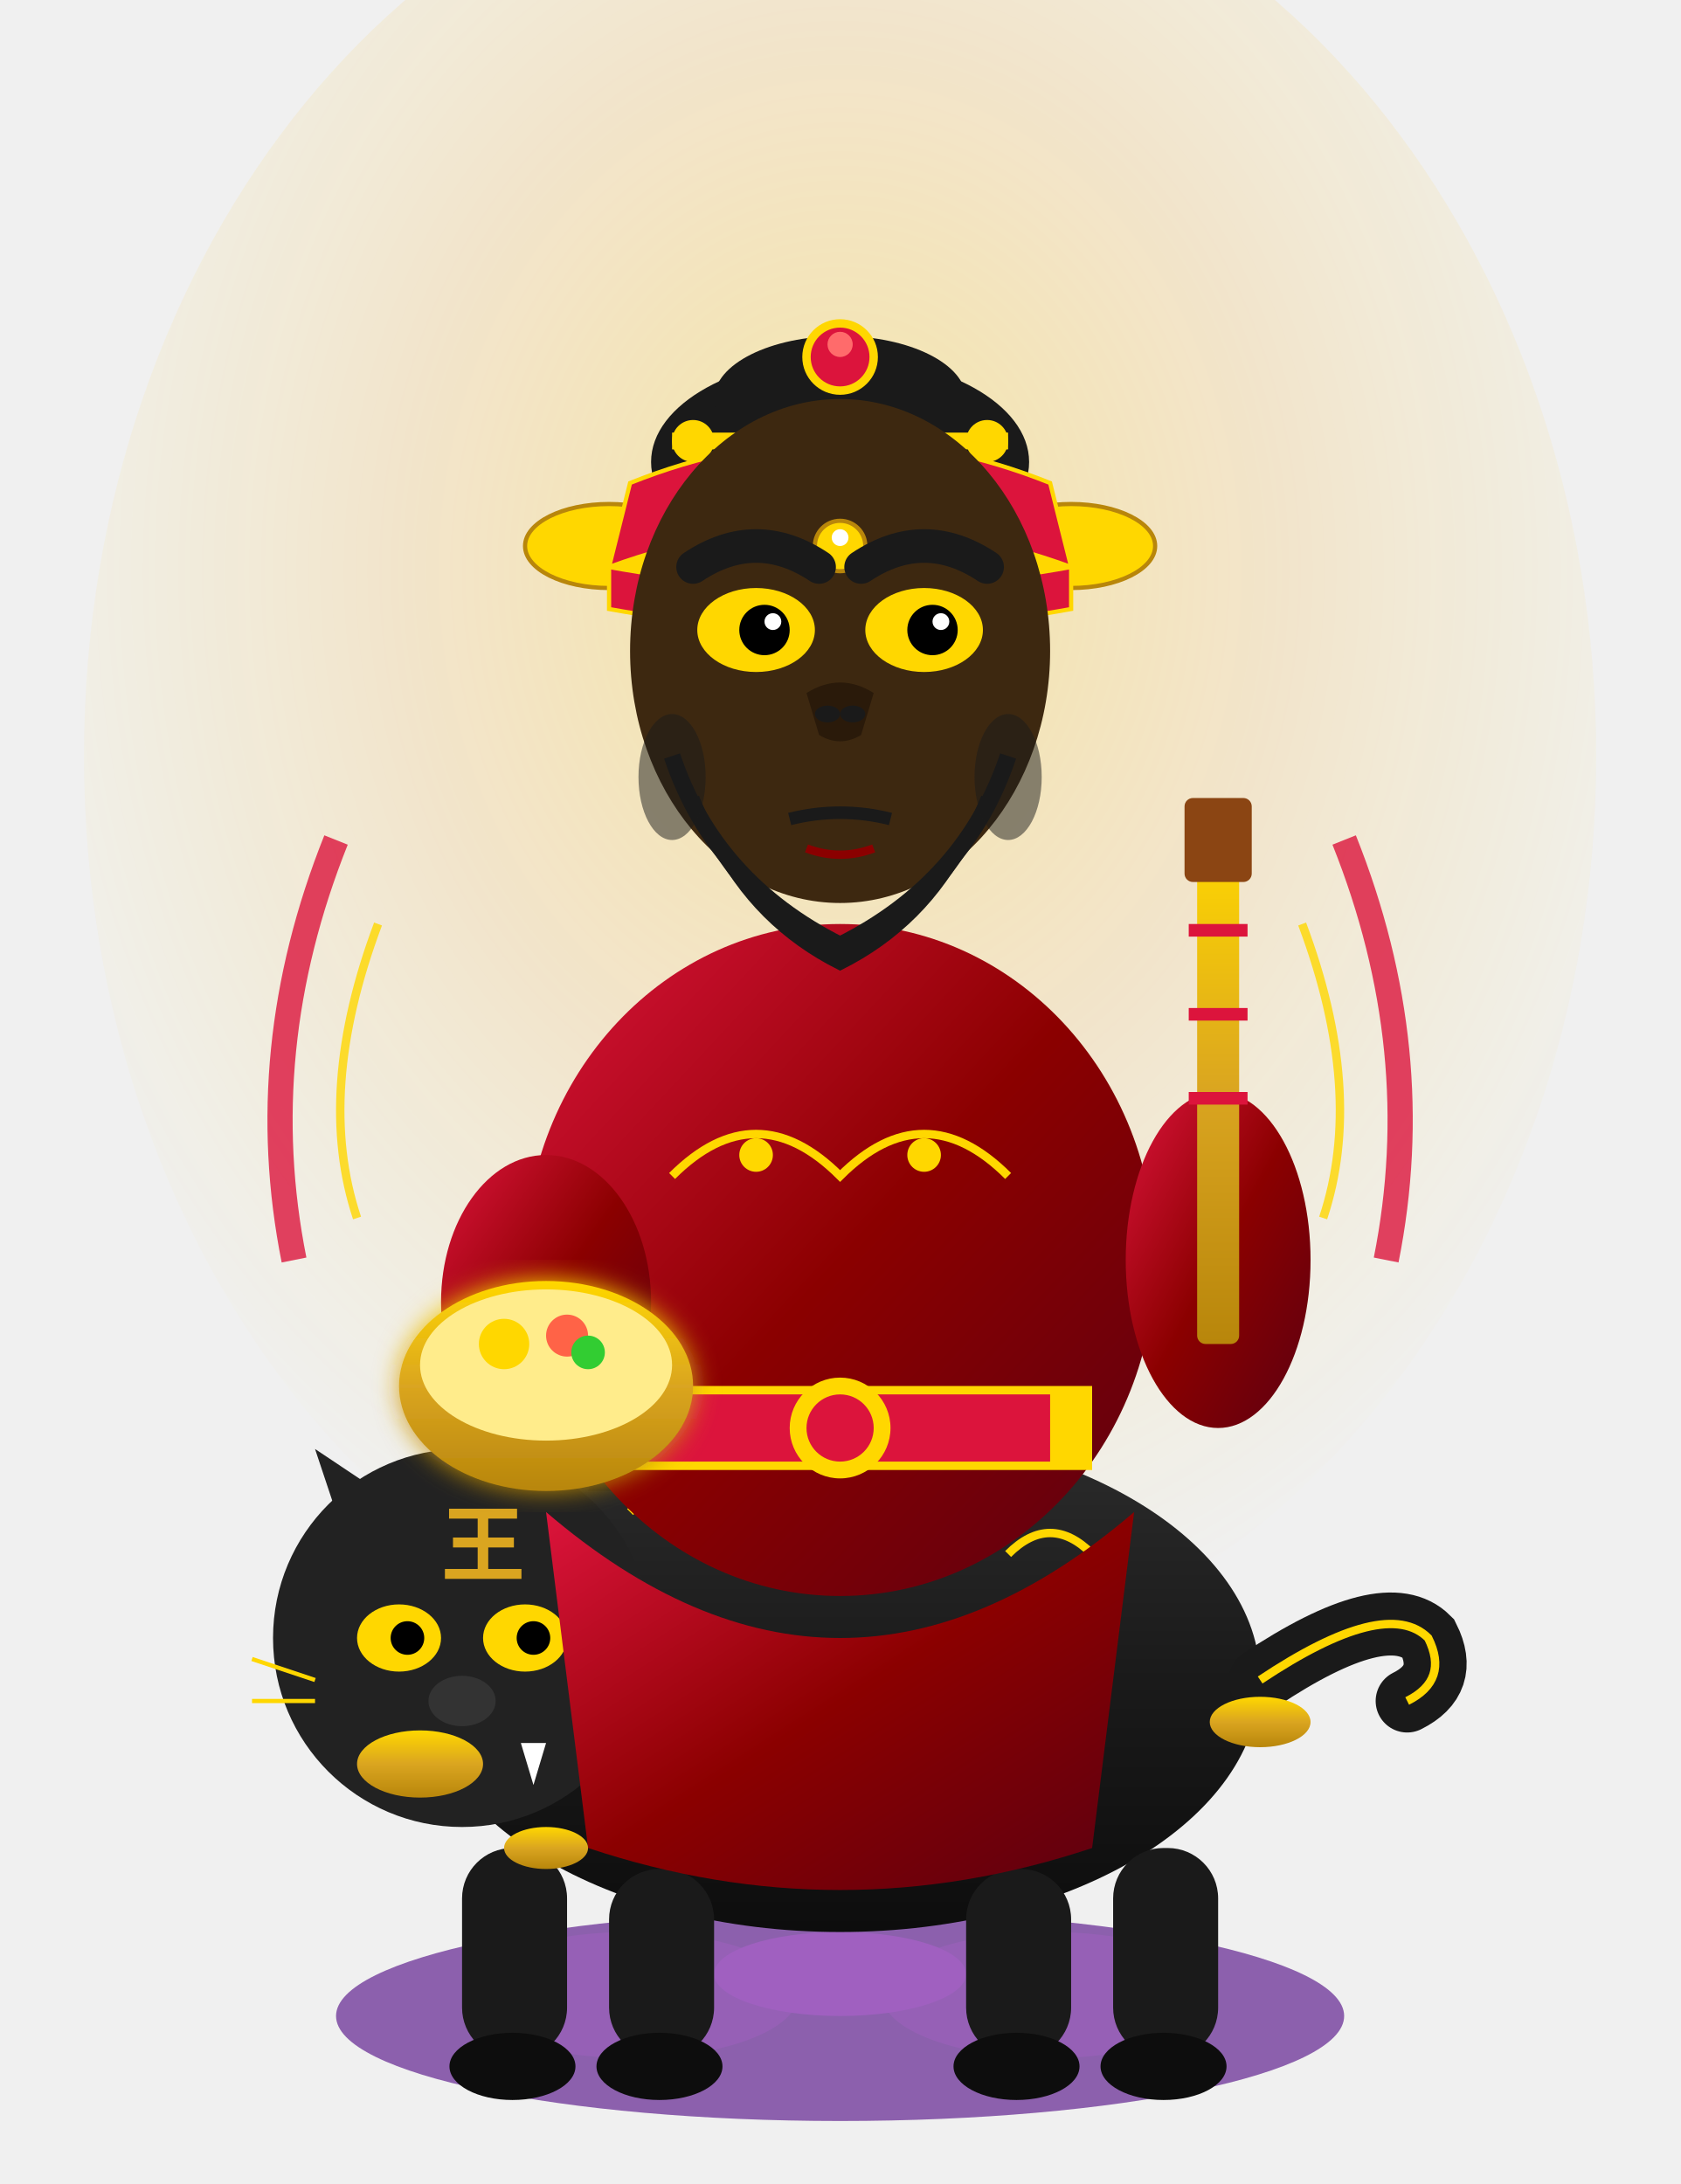
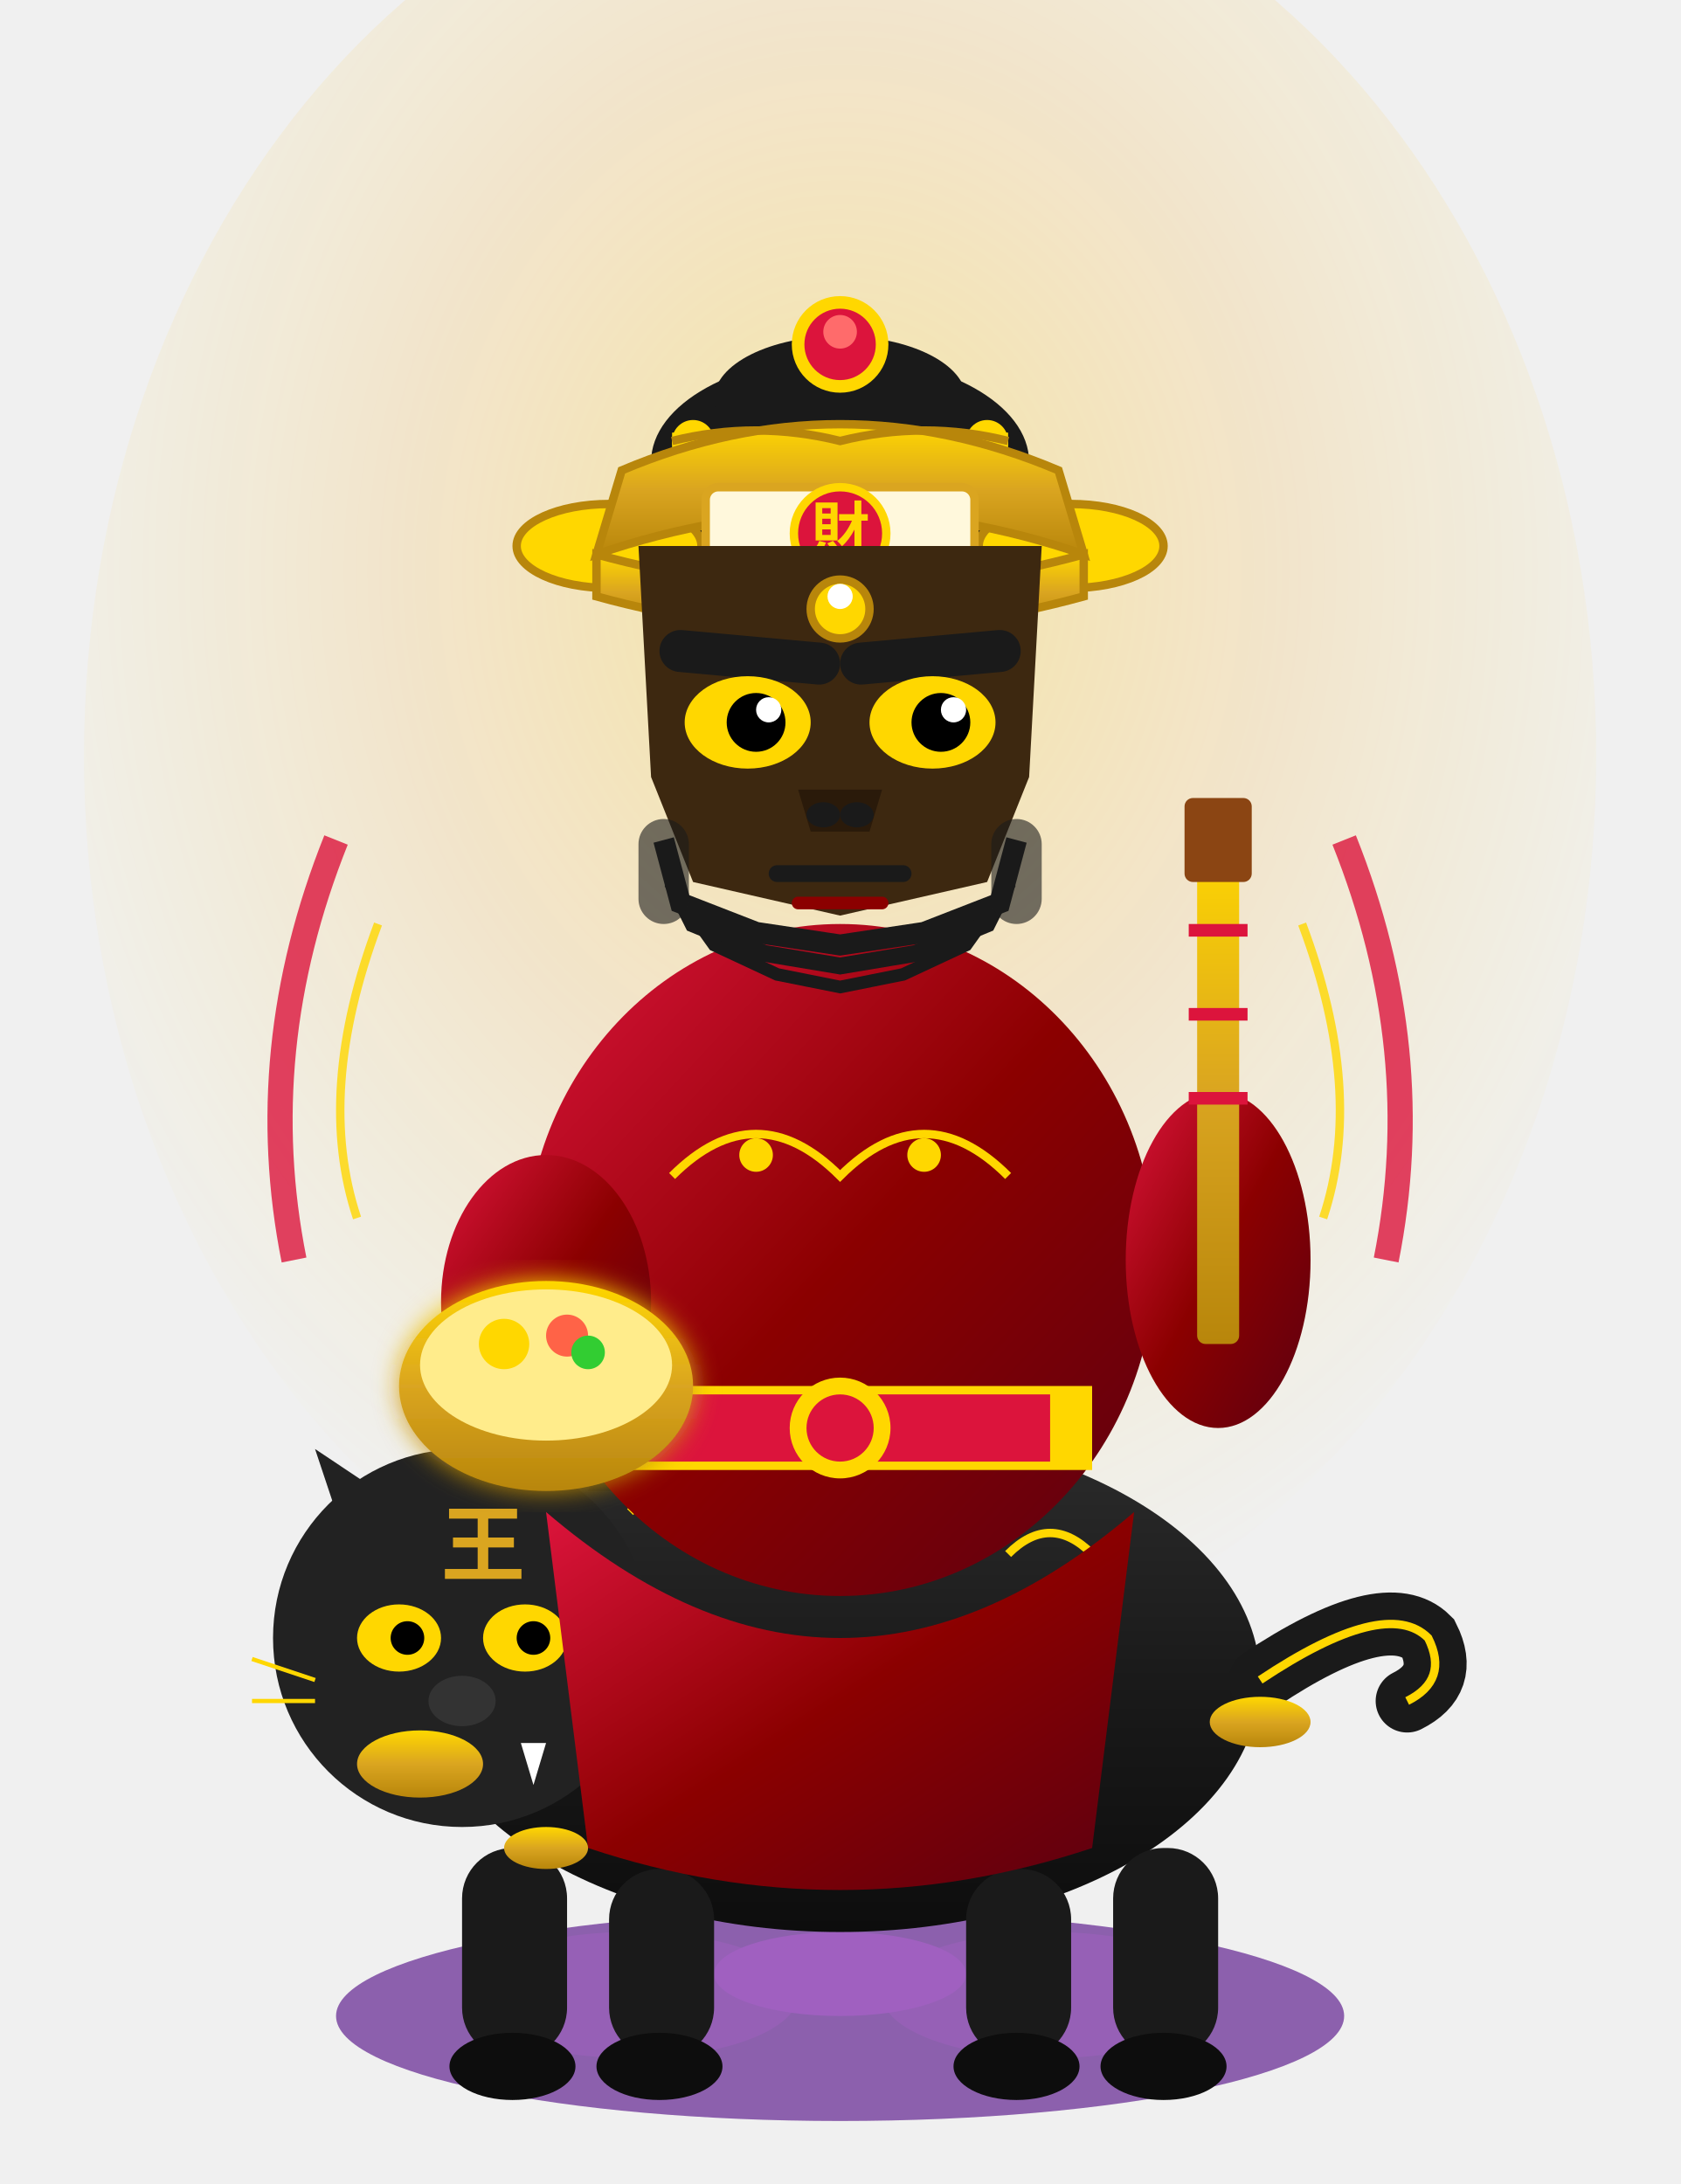
<svg xmlns="http://www.w3.org/2000/svg" viewBox="0 0 400 520" preserveAspectRatio="xMidYMid meet">
  <defs>
    <linearGradient id="goldGrad" x1="0%" y1="0%" x2="0%" y2="100%">
      <stop offset="0%" stop-color="#FFD700" />
      <stop offset="50%" stop-color="#DAA520" />
      <stop offset="100%" stop-color="#B8860B" />
    </linearGradient>
    <linearGradient id="robeGrad" x1="0%" y1="0%" x2="100%" y2="100%">
      <stop offset="0%" stop-color="#DC143C" />
      <stop offset="50%" stop-color="#8B0000" />
      <stop offset="100%" stop-color="#5C0011" />
    </linearGradient>
    <linearGradient id="tigerGrad" x1="0%" y1="0%" x2="0%" y2="100%">
      <stop offset="0%" stop-color="#2C2C2C" />
      <stop offset="50%" stop-color="#1A1A1A" />
      <stop offset="100%" stop-color="#0D0D0D" />
    </linearGradient>
    <radialGradient id="ingotGrad" cx="50%" cy="30%" r="70%">
      <stop offset="0%" stop-color="#FFEC8B" />
      <stop offset="50%" stop-color="#FFD700" />
      <stop offset="100%" stop-color="#DAA520" />
    </radialGradient>
    <radialGradient id="auraGrad" cx="50%" cy="40%" r="60%">
      <stop offset="0%" stop-color="#FFD700" stop-opacity="0.3" />
      <stop offset="50%" stop-color="#FFA500" stop-opacity="0.15" />
      <stop offset="100%" stop-color="#FFD700" stop-opacity="0" />
    </radialGradient>
    <filter id="glow">
      <feGaussianBlur stdDeviation="3" result="coloredBlur" />
      <feMerge>
        <feMergeNode in="coloredBlur" />
        <feMergeNode in="SourceGraphic" />
      </feMerge>
    </filter>
  </defs>
  <ellipse cx="200" cy="180" rx="180" ry="220" fill="url(#auraGrad)">
    <animate attributeName="rx" values="180;190;180" dur="4s" repeatCount="indefinite" />
    <animate attributeName="ry" values="220;230;220" dur="4s" repeatCount="indefinite" />
  </ellipse>
  <g opacity="0.6">
    <ellipse cx="200" cy="480" rx="120" ry="25" fill="#4A0080" />
    <ellipse cx="150" cy="475" rx="40" ry="15" fill="#5A0090" />
    <ellipse cx="250" cy="475" rx="40" ry="15" fill="#5A0090" />
    <ellipse cx="200" cy="470" rx="30" ry="10" fill="#6A00A0" />
  </g>
  <g transform="translate(50, 320)">
    <ellipse cx="150" cy="80" rx="100" ry="60" fill="url(#tigerGrad)" />
    <rect x="60" y="120" width="25" height="50" rx="12" fill="#1A1A1A" />
    <rect x="95" y="125" width="25" height="45" rx="12" fill="#1A1A1A" />
    <rect x="180" y="125" width="25" height="45" rx="12" fill="#1A1A1A" />
    <rect x="215" y="120" width="25" height="50" rx="12" fill="#1A1A1A" />
    <ellipse cx="72" cy="172" rx="15" ry="8" fill="#0D0D0D" />
    <ellipse cx="107" cy="172" rx="15" ry="8" fill="#0D0D0D" />
    <ellipse cx="192" cy="172" rx="15" ry="8" fill="#0D0D0D" />
    <ellipse cx="227" cy="172" rx="15" ry="8" fill="#0D0D0D" />
    <g transform="translate(20, 20)">
      <circle cx="40" cy="50" r="45" fill="#222" />
      <path d="M10,20 L5,5 L20,15Z" fill="#222" />
      <path d="M70,15 L75,0 L85,15Z" fill="#222" />
      <text x="35" y="35" font-size="20" fill="#DAA520" font-weight="bold">王</text>
      <ellipse cx="25" cy="50" rx="10" ry="8" fill="#FFD700" />
      <ellipse cx="55" cy="50" rx="10" ry="8" fill="#FFD700" />
      <circle cx="27" cy="50" r="4" fill="#000" />
      <circle cx="57" cy="50" r="4" fill="#000" />
      <ellipse cx="40" cy="65" rx="8" ry="6" fill="#333" />
      <path d="M20,75 L23,85 L26,75" fill="#FFF" />
      <path d="M54,75 L57,85 L60,75" fill="#FFF" />
      <line x1="5" y1="60" x2="-10" y2="55" stroke="#FFD700" stroke-width="1" />
      <line x1="5" y1="65" x2="-10" y2="65" stroke="#FFD700" stroke-width="1" />
      <line x1="75" y1="60" x2="90" y2="55" stroke="#FFD700" stroke-width="1" />
      <line x1="75" y1="65" x2="90" y2="65" stroke="#FFD700" stroke-width="1" />
    </g>
    <path d="M100,40 Q110,30 120,40" stroke="#FFD700" stroke-width="2" fill="none" />
    <path d="M130,35 Q140,25 150,35" stroke="#FFD700" stroke-width="2" fill="none" />
    <path d="M160,40 Q170,30 180,40" stroke="#FFD700" stroke-width="2" fill="none" />
    <path d="M190,50 Q200,40 210,50" stroke="#FFD700" stroke-width="2" fill="none" />
    <path d="M250,80 Q280,60 290,70 Q295,80 285,85" stroke="#1A1A1A" stroke-width="15" fill="none" stroke-linecap="round" />
    <path d="M250,80 Q280,60 290,70 Q295,80 285,85" stroke="#FFD700" stroke-width="2" fill="none" />
  </g>
  <g transform="translate(200, 240)">
    <path d="M-70,120 Q0,180 70,120 L60,200 Q0,220 -60,200Z" fill="url(#robeGrad)" />
    <ellipse cx="0" cy="60" rx="75" ry="80" fill="url(#robeGrad)" />
    <path d="M-40,40 Q-20,20 0,40 Q20,20 40,40" stroke="#FFD700" stroke-width="2" fill="none" />
    <circle cx="-20" cy="35" r="4" fill="#FFD700" />
    <circle cx="20" cy="35" r="4" fill="#FFD700" />
    <rect x="-60" y="90" width="120" height="20" fill="#FFD700" />
    <rect x="-50" y="92" width="100" height="16" fill="#DC143C" />
    <circle cx="0" cy="100" r="12" fill="#FFD700" />
    <circle cx="0" cy="100" r="8" fill="#DC143C" />
  </g>
  <g transform="translate(110, 280)">
    <ellipse cx="20" cy="30" rx="25" ry="35" fill="url(#robeGrad)" />
    <ellipse cx="20" cy="50" rx="35" ry="25" fill="url(#goldGrad)" filter="url(#glow)" />
    <ellipse cx="20" cy="45" rx="30" ry="18" fill="#FFEC8B" />
    <circle cx="10" cy="40" r="6" fill="#FFD700" />
    <circle cx="25" cy="38" r="5" fill="#FF6347" />
    <circle cx="30" cy="42" r="4" fill="#32CD32" />
  </g>
  <g transform="translate(270, 260)">
    <ellipse cx="20" cy="40" rx="22" ry="40" fill="url(#robeGrad)" />
    <rect x="15" y="-60" width="10" height="120" fill="url(#goldGrad)" rx="2" />
    <rect x="12" y="-70" width="16" height="20" fill="#8B4513" rx="2" />
    <rect x="13" y="-40" width="14" height="3" fill="#DC143C" />
    <rect x="13" y="-20" width="14" height="3" fill="#DC143C" />
    <rect x="13" y="0" width="14" height="3" fill="#DC143C" />
  </g>
  <g transform="translate(200, 140)">
    <ellipse cx="0" cy="-30" rx="45" ry="25" fill="#1A1A1A" />
    <ellipse cx="0" cy="-45" rx="30" ry="15" fill="#1A1A1A" />
    <line x1="-40" y1="-35" x2="40" y2="-35" stroke="#FFD700" stroke-width="4" />
    <circle cx="-35" cy="-35" r="5" fill="#FFD700" />
    <circle cx="35" cy="-35" r="5" fill="#FFD700" />
-     <ellipse cx="-55" cy="-10" rx="20" ry="10" fill="#FFD700" stroke="#B8860B">
+     <ellipse cx="-55" cy="-10" rx="22" ry="10" fill="#FFD700" stroke="#B8860B" stroke-width="2">
      <animateTransform attributeName="transform" type="rotate" values="-5 -55 -10;5 -55 -10;-5 -55 -10" dur="3s" repeatCount="indefinite" />
    </ellipse>
-     <ellipse cx="55" cy="-10" rx="20" ry="10" fill="#FFD700" stroke="#B8860B">
+     <ellipse cx="55" cy="-10" rx="22" ry="10" fill="#FFD700" stroke="#B8860B" stroke-width="2">
      <animateTransform attributeName="transform" type="rotate" values="5 55 -10;-5 55 -10;5 55 -10" dur="3s" repeatCount="indefinite" />
    </ellipse>
-     <path d="M-50,-25 Q0,-45 50,-25 L55,-5 Q0,-25 -55,-5Z" fill="#DC143C" stroke="#FFD700" />
-     <path d="M-55,-5 Q0,5 55,-5 L55,5 Q0,15 -55,5Z" fill="#DC143C" stroke="#FFD700" />
-     <rect x="-30" y="-22" width="60" height="20" fill="url(#goldGrad)" rx="3" />
-     <circle cx="0" cy="-12" r="10" fill="#FFD700" stroke="#B8860B" />
-     <text x="-6" y="-8" font-size="12" fill="#8B0000" font-weight="bold">財</text>
-     <circle cx="0" cy="-55" r="8" fill="#DC143C" stroke="#FFD700" stroke-width="2" />
-     <circle cx="0" cy="-58" r="3" fill="#FF6B6B" />
-     <ellipse cx="0" cy="15" rx="50" ry="60" fill="#3D2810" />
-     <circle cx="0" cy="-10" r="6" fill="#FFD700" stroke="#B8860B" />
-     <circle cx="0" cy="-12" r="2" fill="#FFF" />
-     <path d="M-35,-5 Q-20,-15 -5,-5" stroke="#1A1A1A" stroke-width="8" fill="none" stroke-linecap="round" />
-     <path d="M5,-5 Q20,-15 35,-5" stroke="#1A1A1A" stroke-width="8" fill="none" stroke-linecap="round" />
-     <ellipse cx="-20" cy="10" rx="14" ry="10" fill="#FFD700">
-       <animate attributeName="rx" values="14;15;14" dur="4s" repeatCount="indefinite" />
+     <path d="M-52,-28 Q0,-50 52,-28 L58,-8 Q0,-28 -58,-8Z" fill="url(#goldGrad)" stroke="#B8860B" stroke-width="2" />
+     <path d="M-58,-8 Q0,8 58,-8 L58,2 Q0,18 -58,2Z" fill="url(#goldGrad)" stroke="#B8860B" stroke-width="2" />
+     <rect x="-32" y="-24" width="64" height="22" fill="#FFF8DC" stroke="#DAA520" stroke-width="2" rx="3" />
+     <circle cx="0" cy="-13" r="11" fill="#DC143C" stroke="#FFD700" stroke-width="2" />
+     <text x="-7" y="-9" font-size="14" fill="#FFD700" font-weight="bold">財</text>
+     <circle cx="0" cy="-58" r="10" fill="#DC143C" stroke="#FFD700" stroke-width="3" />
+     <circle cx="0" cy="-61" r="4" fill="#FF6B6B" />
+     <path d="M-40,-35 Q-20,-40 0,-35 Q20,-40 40,-35" stroke="#B8860B" stroke-width="2" fill="none" />
+     <path d="M-48,-10 L48,-10 L45,45 L35,70 L0,78 L-35,70 L-45,45 Z" fill="#3D2810" />
+     <circle cx="0" cy="5" r="7" fill="#FFD700" stroke="#B8860B" stroke-width="2" />
+     <circle cx="0" cy="2" r="3" fill="#FFF" />
+     <path d="M-38,15 L-5,18" stroke="#1A1A1A" stroke-width="10" stroke-linecap="round" />
+     <path d="M5,18 L38,15" stroke="#1A1A1A" stroke-width="10" stroke-linecap="round" />
+     <ellipse cx="-22" cy="32" rx="15" ry="11" fill="#FFD700">
+       <animate attributeName="rx" values="15;16;15" dur="4s" repeatCount="indefinite" />
    </ellipse>
-     <ellipse cx="20" cy="10" rx="14" ry="10" fill="#FFD700">
-       <animate attributeName="rx" values="14;15;14" dur="4s" repeatCount="indefinite" />
+     <ellipse cx="22" cy="32" rx="15" ry="11" fill="#FFD700">
+       <animate attributeName="rx" values="15;16;15" dur="4s" repeatCount="indefinite" />
    </ellipse>
-     <circle cx="-18" cy="10" r="6" fill="#000" />
-     <circle cx="22" cy="10" r="6" fill="#000" />
-     <circle cx="-16" cy="8" r="2" fill="#FFF" />
-     <circle cx="24" cy="8" r="2" fill="#FFF" />
-     <path d="M-8,25 Q0,20 8,25 L5,35 Q0,38 -5,35Z" fill="#2A1A0A" />
-     <ellipse cx="-3" cy="30" rx="3" ry="2" fill="#1A1A1A" />
-     <ellipse cx="3" cy="30" rx="3" ry="2" fill="#1A1A1A" />
-     <path d="M-40,40 Q-30,70 0,85 Q30,70 40,40" stroke="#1A1A1A" stroke-width="4" fill="none" />
-     <path d="M-35,50 Q-25,75 0,88 Q25,75 35,50" stroke="#1A1A1A" stroke-width="3" fill="none" />
-     <path d="M-30,60 Q-20,80 0,90 Q20,80 30,60" stroke="#1A1A1A" stroke-width="2" fill="none" />
-     <ellipse cx="-40" cy="45" rx="8" ry="15" fill="#1A1A1A" opacity="0.5" />
-     <ellipse cx="40" cy="45" rx="8" ry="15" fill="#1A1A1A" opacity="0.5" />
-     <path d="M-12,55 Q0,52 12,55" stroke="#1A1A1A" stroke-width="3" fill="none" />
-     <path d="M-8,62 Q0,65 8,62" stroke="#8B0000" stroke-width="2" fill="none" />
+     <circle cx="-20" cy="32" r="7" fill="#000" />
+     <circle cx="24" cy="32" r="7" fill="#000" />
+     <circle cx="-17" cy="29" r="3" fill="#FFF" />
+     <circle cx="27" cy="29" r="3" fill="#FFF" />
+     <path d="M-10,48 L10,48 L7,58 L-7,58 Z" fill="#2A1A0A" />
+     <ellipse cx="-4" cy="54" rx="4" ry="3" fill="#1A1A1A" />
+     <ellipse cx="4" cy="54" rx="4" ry="3" fill="#1A1A1A" />
+     <path d="M-42,60 L-38,75 L-20,82 L0,85 L20,82 L38,75 L42,60" stroke="#1A1A1A" stroke-width="5" fill="none" />
+     <path d="M-40,70 L-35,80 L-18,87 L0,90 L18,87 L35,80 L40,70" stroke="#1A1A1A" stroke-width="4" fill="none" />
+     <path d="M-35,78 L-30,85 L-15,92 L0,95 L15,92 L30,85 L35,78" stroke="#1A1A1A" stroke-width="3" fill="none" />
+     <rect x="-48" y="55" width="12" height="25" rx="6" fill="#1A1A1A" opacity="0.6" />
+     <rect x="36" y="55" width="12" height="25" rx="6" fill="#1A1A1A" opacity="0.6" />
+     <path d="M-15,68 L15,68" stroke="#1A1A1A" stroke-width="4" stroke-linecap="round" />
+     <path d="M-10,75 L10,75" stroke="#8B0000" stroke-width="3" stroke-linecap="round" />
  </g>
  <g opacity="0.8">
    <path d="M80,200 Q60,250 70,300" stroke="#DC143C" stroke-width="6" fill="none" />
    <path d="M320,200 Q340,250 330,300" stroke="#DC143C" stroke-width="6" fill="none" />
    <path d="M90,220 Q75,260 85,290" stroke="#FFD700" stroke-width="2" fill="none" />
    <path d="M310,220 Q325,260 315,290" stroke="#FFD700" stroke-width="2" fill="none" />
  </g>
  <g>
    <ellipse cx="100" cy="420" rx="15" ry="8" fill="url(#goldGrad)" />
    <ellipse cx="300" cy="410" rx="12" ry="6" fill="url(#goldGrad)" />
    <ellipse cx="130" cy="440" rx="10" ry="5" fill="url(#goldGrad)" />
  </g>
</svg>
